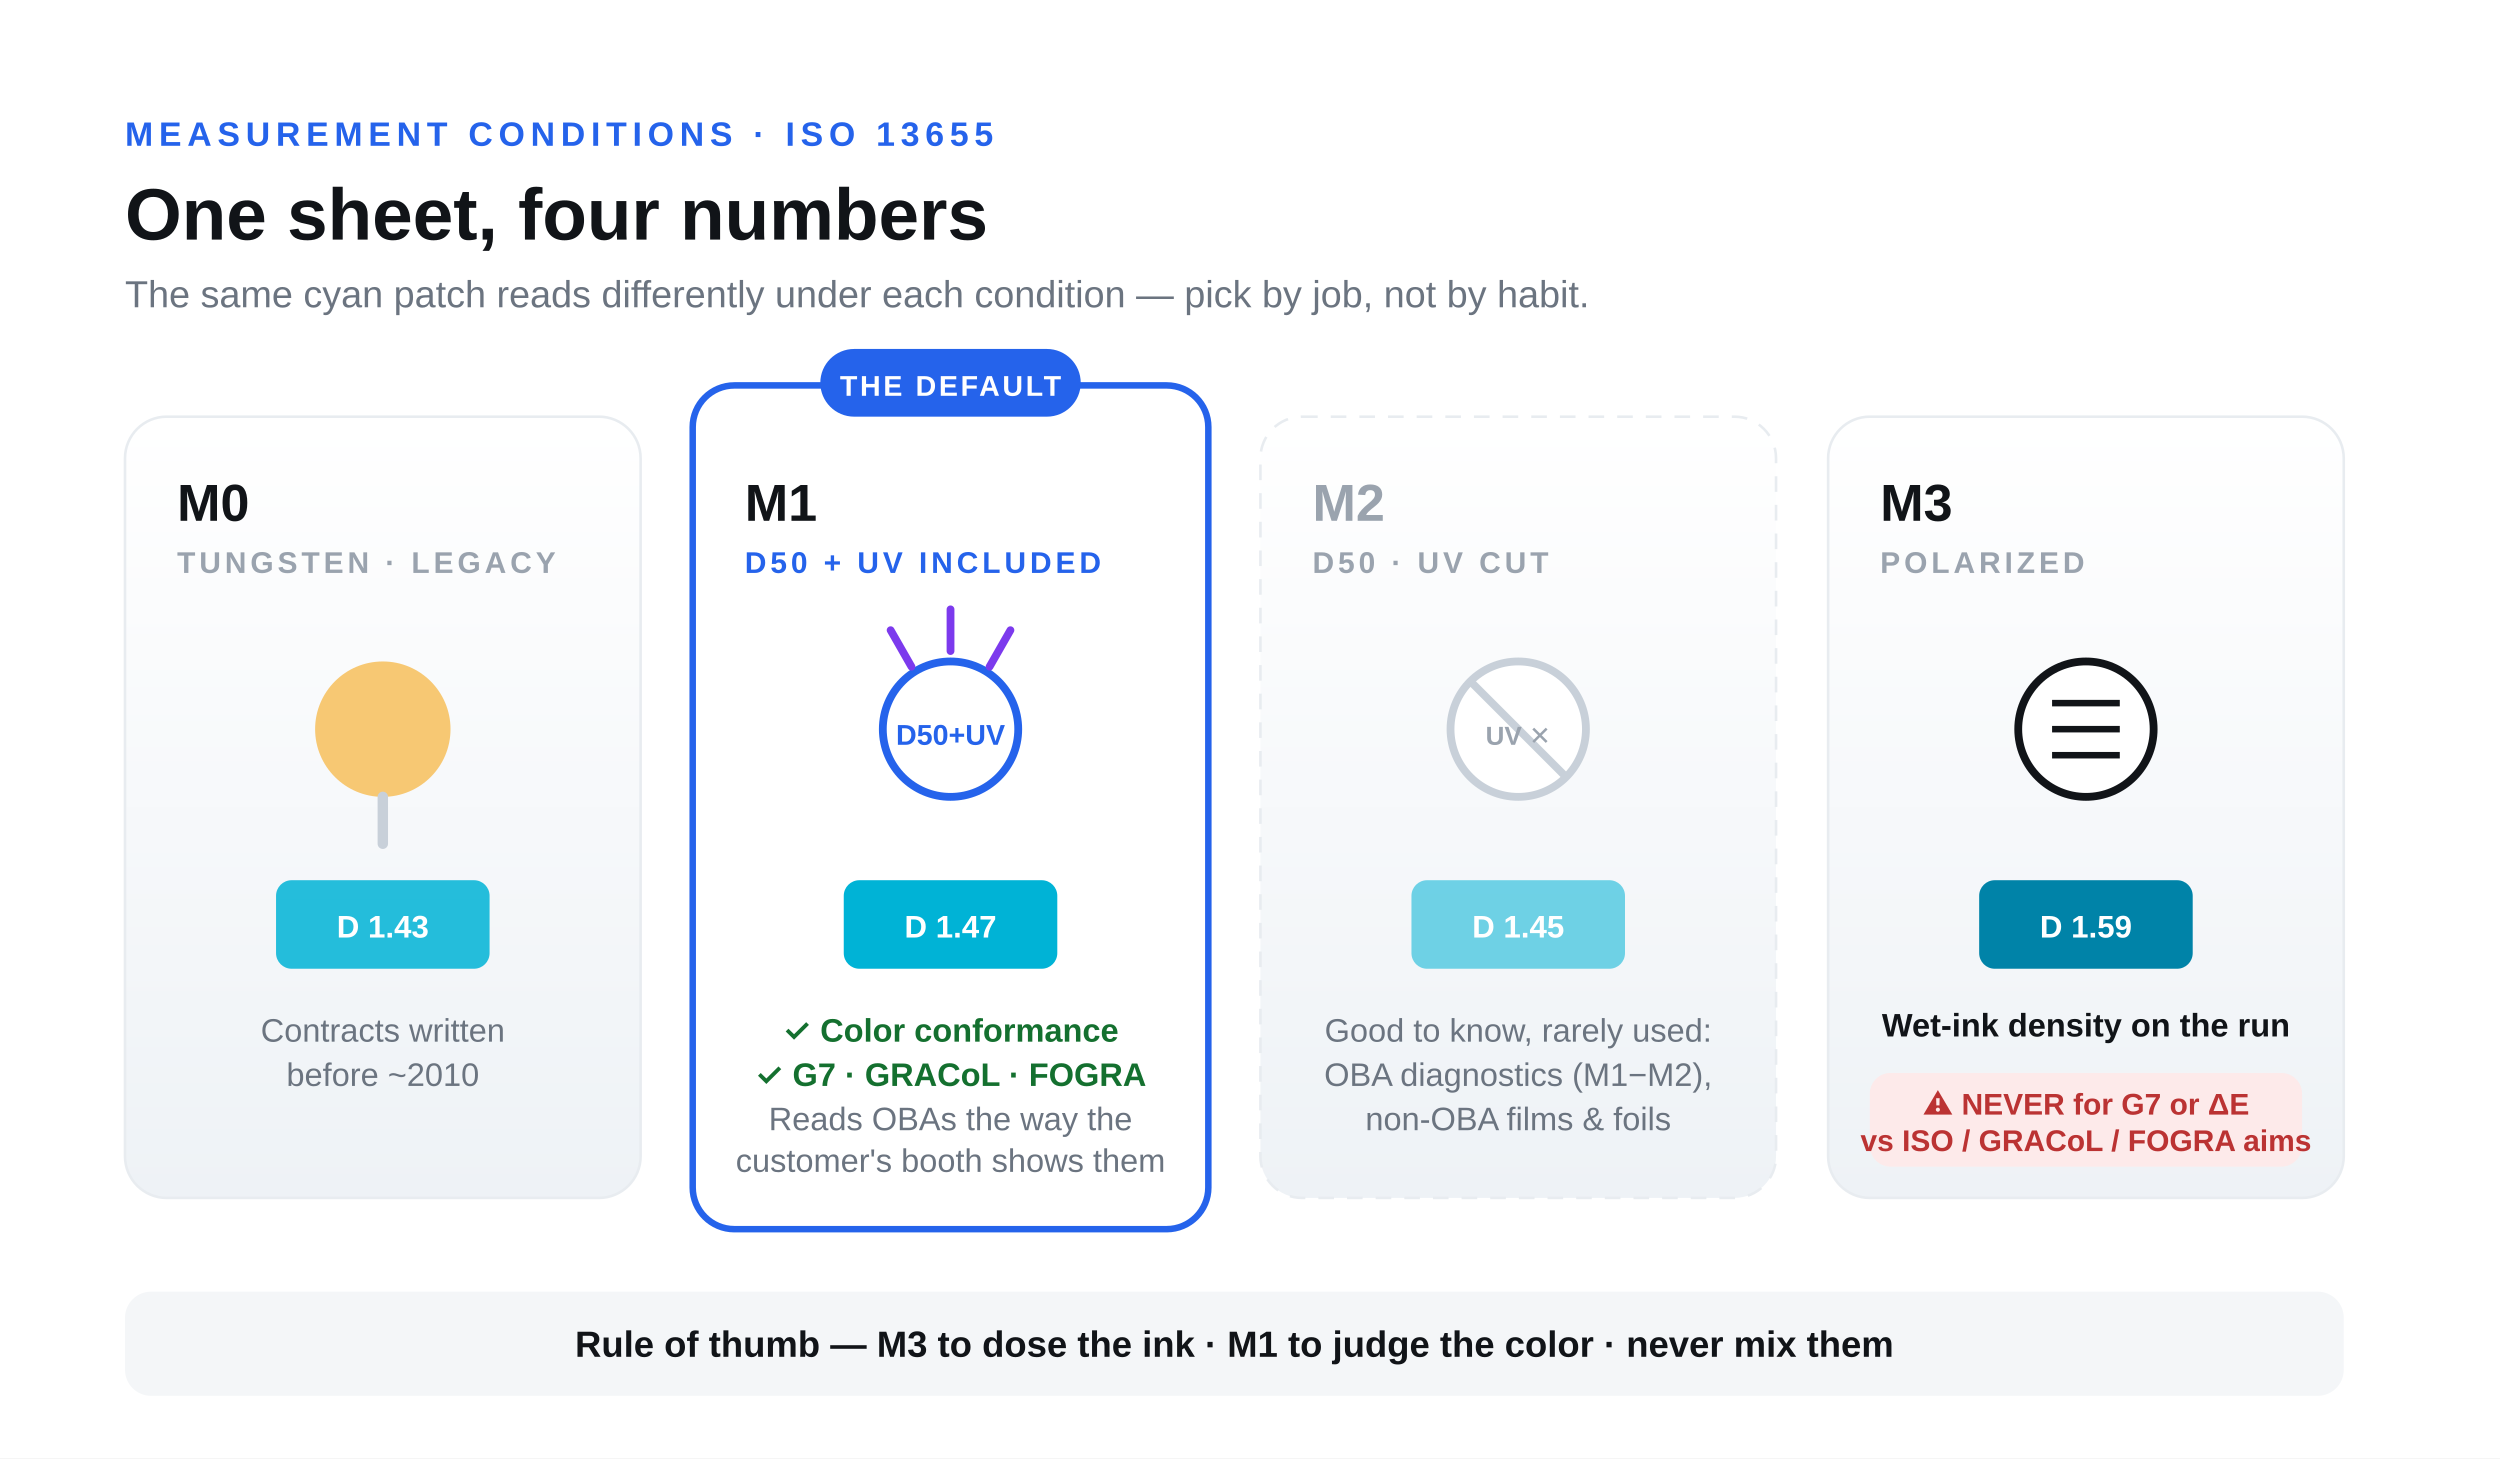
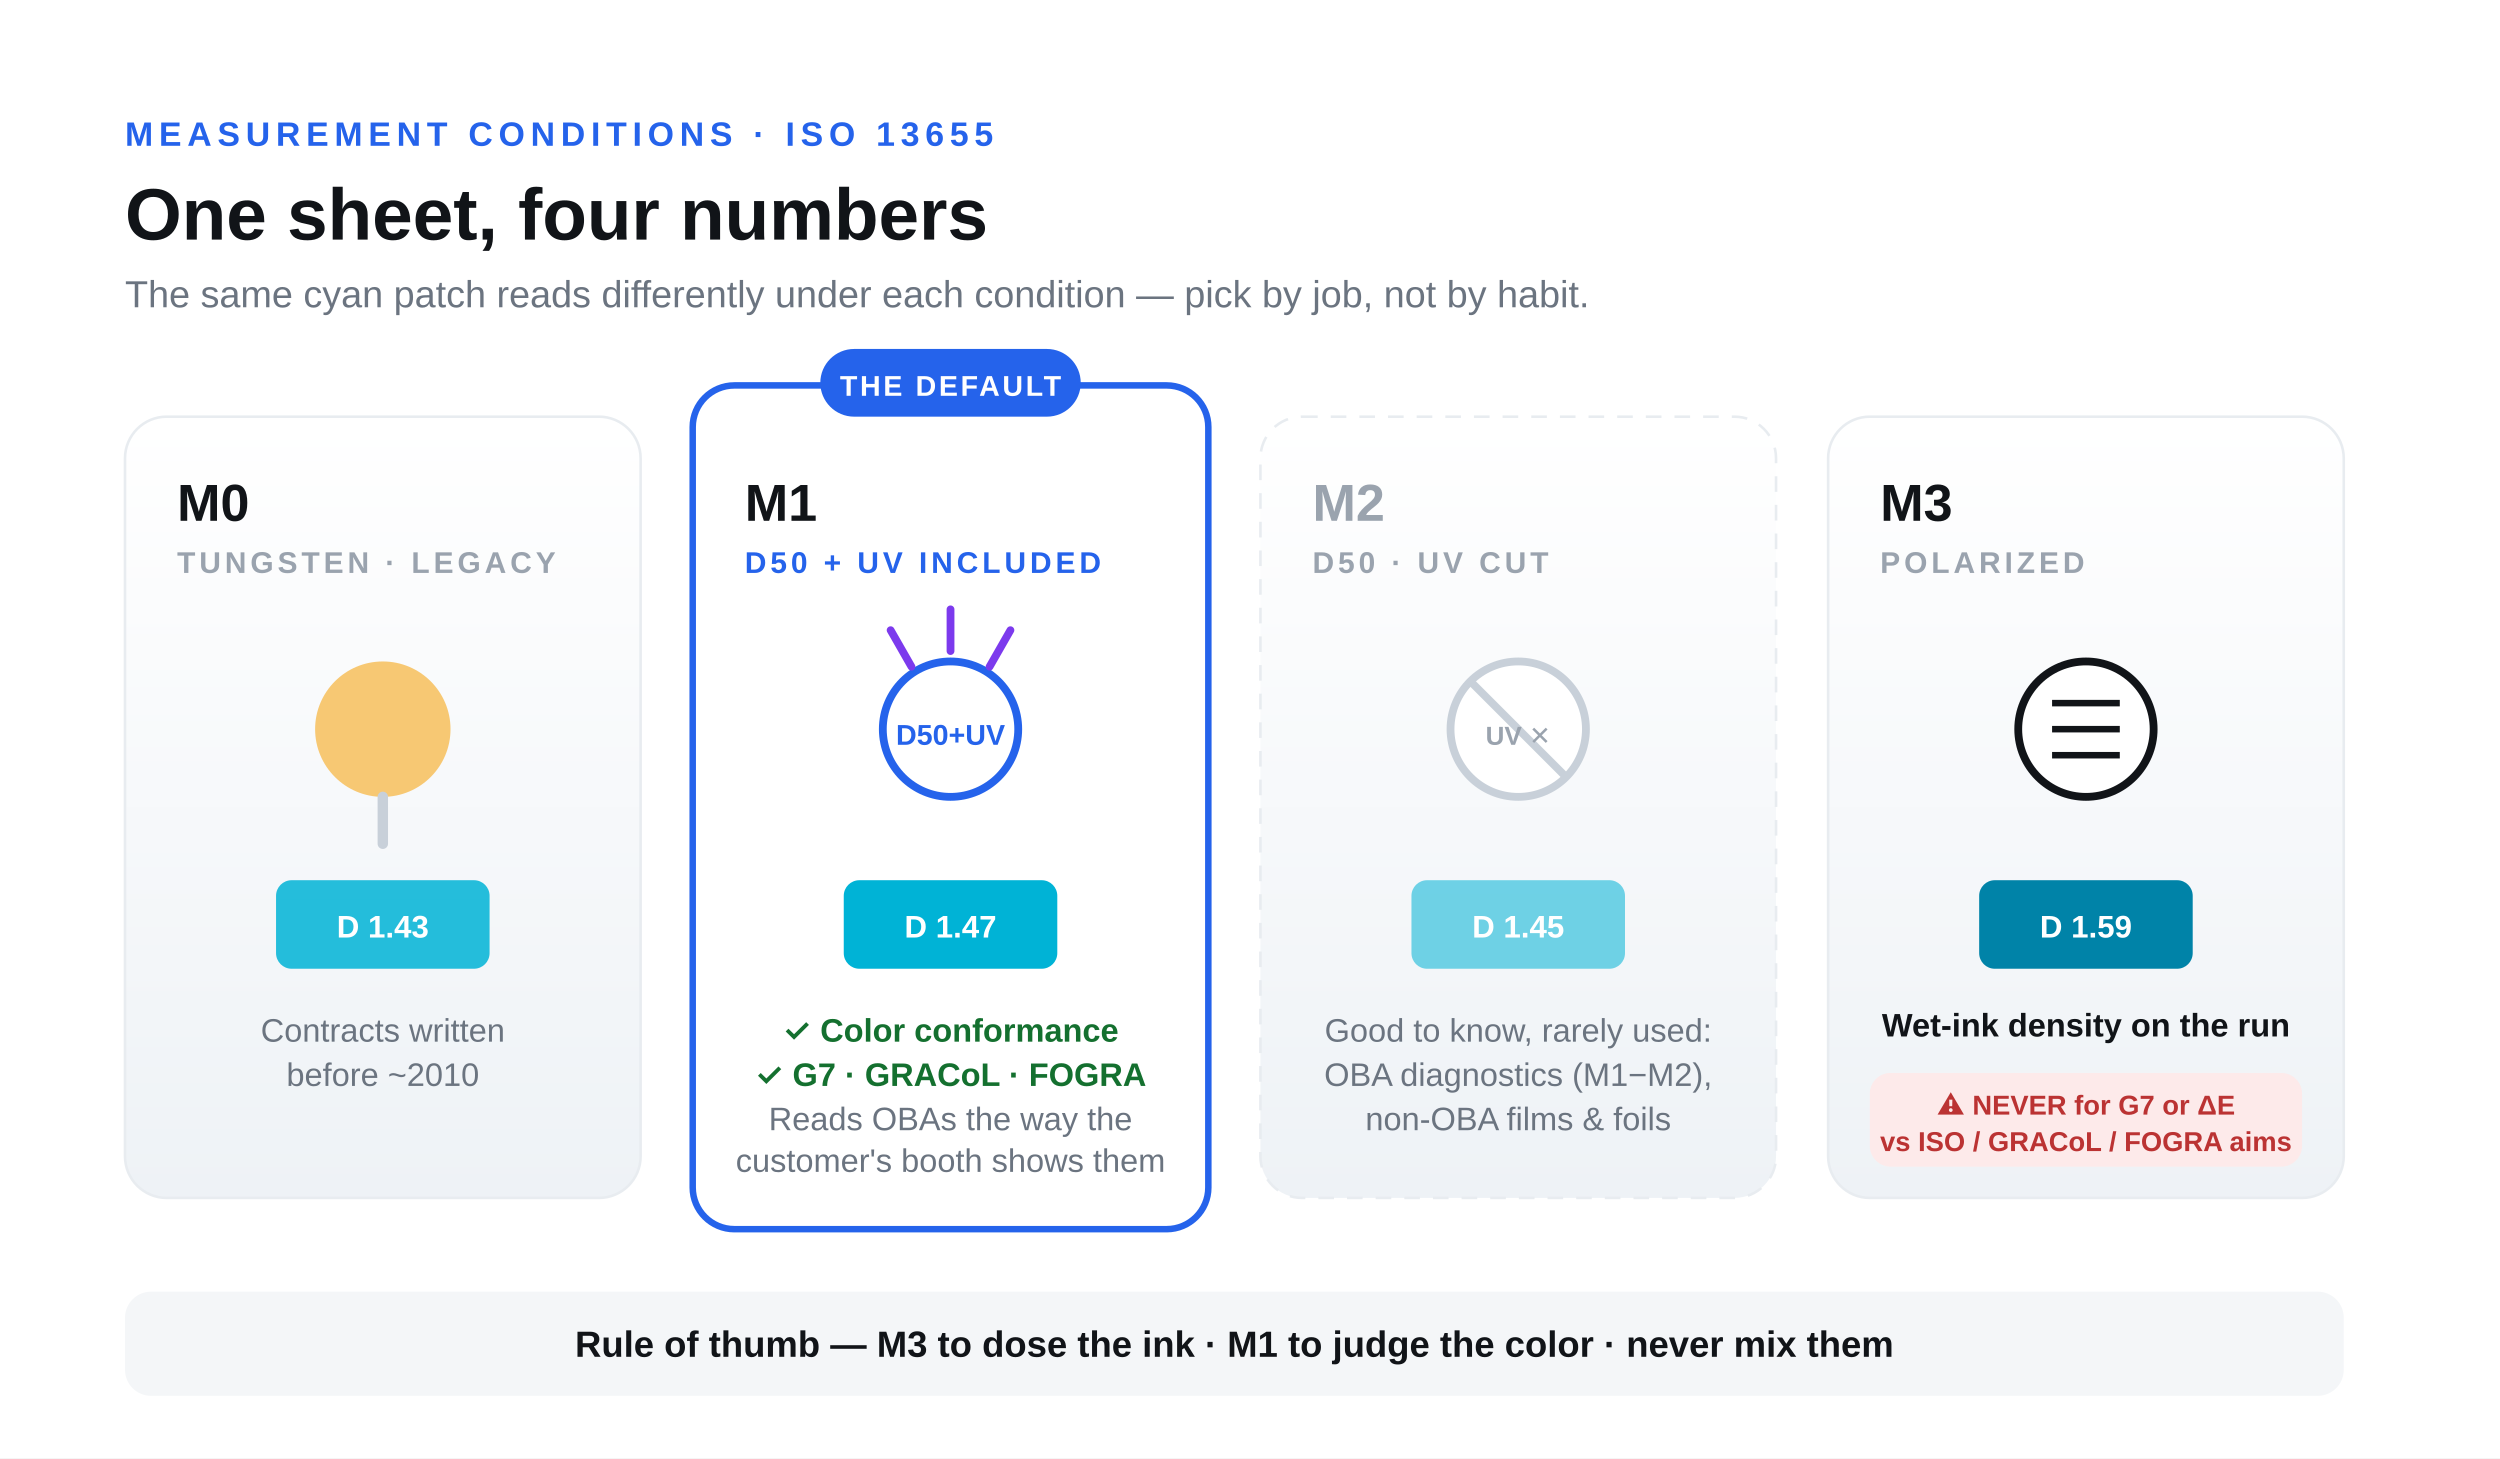
<svg xmlns="http://www.w3.org/2000/svg" viewBox="0 0 960 560" font-family="-apple-system,BlinkMacSystemFont,'Helvetica Neue',Arial,sans-serif">
  <defs>
    <linearGradient id="sheet" x1="0" y1="0" x2="0" y2="1">
      <stop offset="0" stop-color="#ffffff" />
      <stop offset="1" stop-color="#eef2f6" />
    </linearGradient>
  </defs>
  <rect width="960" height="560" fill="#ffffff" />
  <text x="48" y="56" font-size="13" font-weight="700" letter-spacing="2.2" fill="#2563eb">MEASUREMENT CONDITIONS · ISO 13655</text>
  <text x="48" y="92" font-size="28" font-weight="700" fill="#111418">One sheet, four numbers</text>
  <text x="48" y="118" font-size="14.5" fill="#6b7480">The same cyan patch reads differently under each condition — pick by job, not by habit.</text>
  <g transform="translate(48,160)">
    <rect width="198" height="300" rx="16" fill="url(#sheet)" stroke="#e8ecf0" />
    <text x="20" y="40" font-size="20" font-weight="700" fill="#111418">M0</text>
    <text x="20" y="60" font-size="11.5" font-weight="700" letter-spacing="1.5" fill="#9aa3ae">TUNGSTEN · LEGACY</text>
    <circle cx="99" cy="120" r="26" fill="#f7c873" />
    <path d="M99 146 l0 18" stroke="#c8d0d9" stroke-width="4" stroke-linecap="round" />
    <rect x="58" y="178" width="82" height="34" rx="6" fill="#00b3d6" opacity=".85" />
    <text x="99" y="200" font-size="12" font-weight="700" fill="#ffffff" text-anchor="middle">D 1.43</text>
    <text x="99" y="240" font-size="12.5" fill="#6b7480" text-anchor="middle">Contracts written</text>
    <text x="99" y="257" font-size="12.5" fill="#6b7480" text-anchor="middle">before ~2010</text>
    <rect x="20" y="272" width="158" height="0" fill="none" />
  </g>
  <g transform="translate(266,148)">
    <rect width="198" height="324" rx="16" fill="#ffffff" stroke="#2563eb" stroke-width="2.5" />
    <rect x="49" y="-14" width="100" height="26" rx="13" fill="#2563eb" />
    <text x="99" y="4" font-size="11" font-weight="700" fill="#ffffff" text-anchor="middle" letter-spacing="1">THE DEFAULT</text>
    <text x="20" y="52" font-size="20" font-weight="700" fill="#111418">M1</text>
    <text x="20" y="72" font-size="11.5" font-weight="700" letter-spacing="1.5" fill="#2563eb">D50 + UV INCLUDED</text>
    <circle cx="99" cy="132" r="26" fill="#ffffff" stroke="#2563eb" stroke-width="3" />
    <g stroke="#7c3aed" stroke-width="3" stroke-linecap="round">
      <path d="M84 108 l-8 -14" />
      <path d="M99 102 l0 -16" />
      <path d="M114 108 l8 -14" />
    </g>
    <text x="99" y="138" font-size="11" font-weight="700" fill="#2563eb" text-anchor="middle">D50+UV</text>
    <rect x="58" y="190" width="82" height="34" rx="6" fill="#00b3d6" />
    <text x="99" y="212" font-size="12" font-weight="700" fill="#ffffff" text-anchor="middle">D 1.47</text>
    <text x="99" y="252" font-size="12.5" font-weight="600" fill="#14702f" text-anchor="middle">✓ Color conformance</text>
    <text x="99" y="269" font-size="12.5" font-weight="600" fill="#14702f" text-anchor="middle">✓ G7 · GRACoL · FOGRA</text>
    <text x="99" y="286" font-size="12.5" fill="#6b7480" text-anchor="middle">Reads OBAs the way the</text>
    <text x="99" y="302" font-size="12.5" fill="#6b7480" text-anchor="middle">customer's booth shows them</text>
  </g>
  <g transform="translate(484,160)">
    <rect width="198" height="300" rx="16" fill="url(#sheet)" stroke="#e8ecf0" stroke-dasharray="6 5" />
    <text x="20" y="40" font-size="20" font-weight="700" fill="#9aa3ae">M2</text>
    <text x="20" y="60" font-size="11.5" font-weight="700" letter-spacing="1.5" fill="#9aa3ae">D50 · UV CUT</text>
    <circle cx="99" cy="120" r="26" fill="#ffffff" stroke="#c8d0d9" stroke-width="3" />
    <line x1="80" y1="101" x2="118" y2="139" stroke="#c8d0d9" stroke-width="3" />
    <text x="99" y="126" font-size="10" font-weight="700" fill="#9aa3ae" text-anchor="middle">UV ✕</text>
    <rect x="58" y="178" width="82" height="34" rx="6" fill="#00b3d6" opacity=".55" />
    <text x="99" y="200" font-size="12" font-weight="700" fill="#ffffff" text-anchor="middle">D 1.45</text>
    <text x="99" y="240" font-size="12.5" fill="#6b7480" text-anchor="middle">Good to know, rarely used:</text>
    <text x="99" y="257" font-size="12.5" fill="#6b7480" text-anchor="middle">OBA diagnostics (M1−M2),</text>
    <text x="99" y="274" font-size="12.5" fill="#6b7480" text-anchor="middle">non-OBA films &amp; foils</text>
  </g>
  <g transform="translate(702,160)">
    <rect width="198" height="300" rx="16" fill="url(#sheet)" stroke="#e8ecf0" />
    <text x="20" y="40" font-size="20" font-weight="700" fill="#111418">M3</text>
    <text x="20" y="60" font-size="11.5" font-weight="700" letter-spacing="1.5" fill="#9aa3ae">POLARIZED</text>
    <circle cx="99" cy="120" r="26" fill="#ffffff" stroke="#111418" stroke-width="3" />
    <g stroke="#111418" stroke-width="2.5">
      <path d="M86 110 l26 0 M86 120 l26 0 M86 130 l26 0" />
    </g>
    <rect x="58" y="178" width="82" height="34" rx="6" fill="#0083a8" />
    <text x="99" y="200" font-size="12" font-weight="700" fill="#ffffff" text-anchor="middle">D 1.59</text>
    <text x="99" y="238" font-size="12.5" font-weight="600" fill="#111418" text-anchor="middle">Wet-ink density on the run</text>
    <rect x="16" y="252" width="166" height="36" rx="8" fill="#fdeaea" />
-     <text x="99" y="268" font-size="11.5" font-weight="700" fill="#b33" text-anchor="middle">⚠ NEVER for G7 or ΔE</text>
-     <text x="99" y="282" font-size="11.5" font-weight="700" fill="#b33" text-anchor="middle">vs ISO / GRACoL / FOGRA aims</text>
+     <text x="99" y="268" font-size="10.5" font-weight="700" fill="#b33" text-anchor="middle">⚠ NEVER for G7 or ΔE</text>
+     <text x="99" y="282" font-size="10.5" font-weight="700" fill="#b33" text-anchor="middle">vs ISO / GRACoL / FOGRA aims</text>
  </g>
  <rect x="48" y="496" width="852" height="40" rx="10" fill="#f4f6f8" />
  <text x="474" y="521" font-size="14" font-weight="600" fill="#111418" text-anchor="middle">Rule of thumb — M3 to dose the ink · M1 to judge the color · never mix them</text>
</svg>
